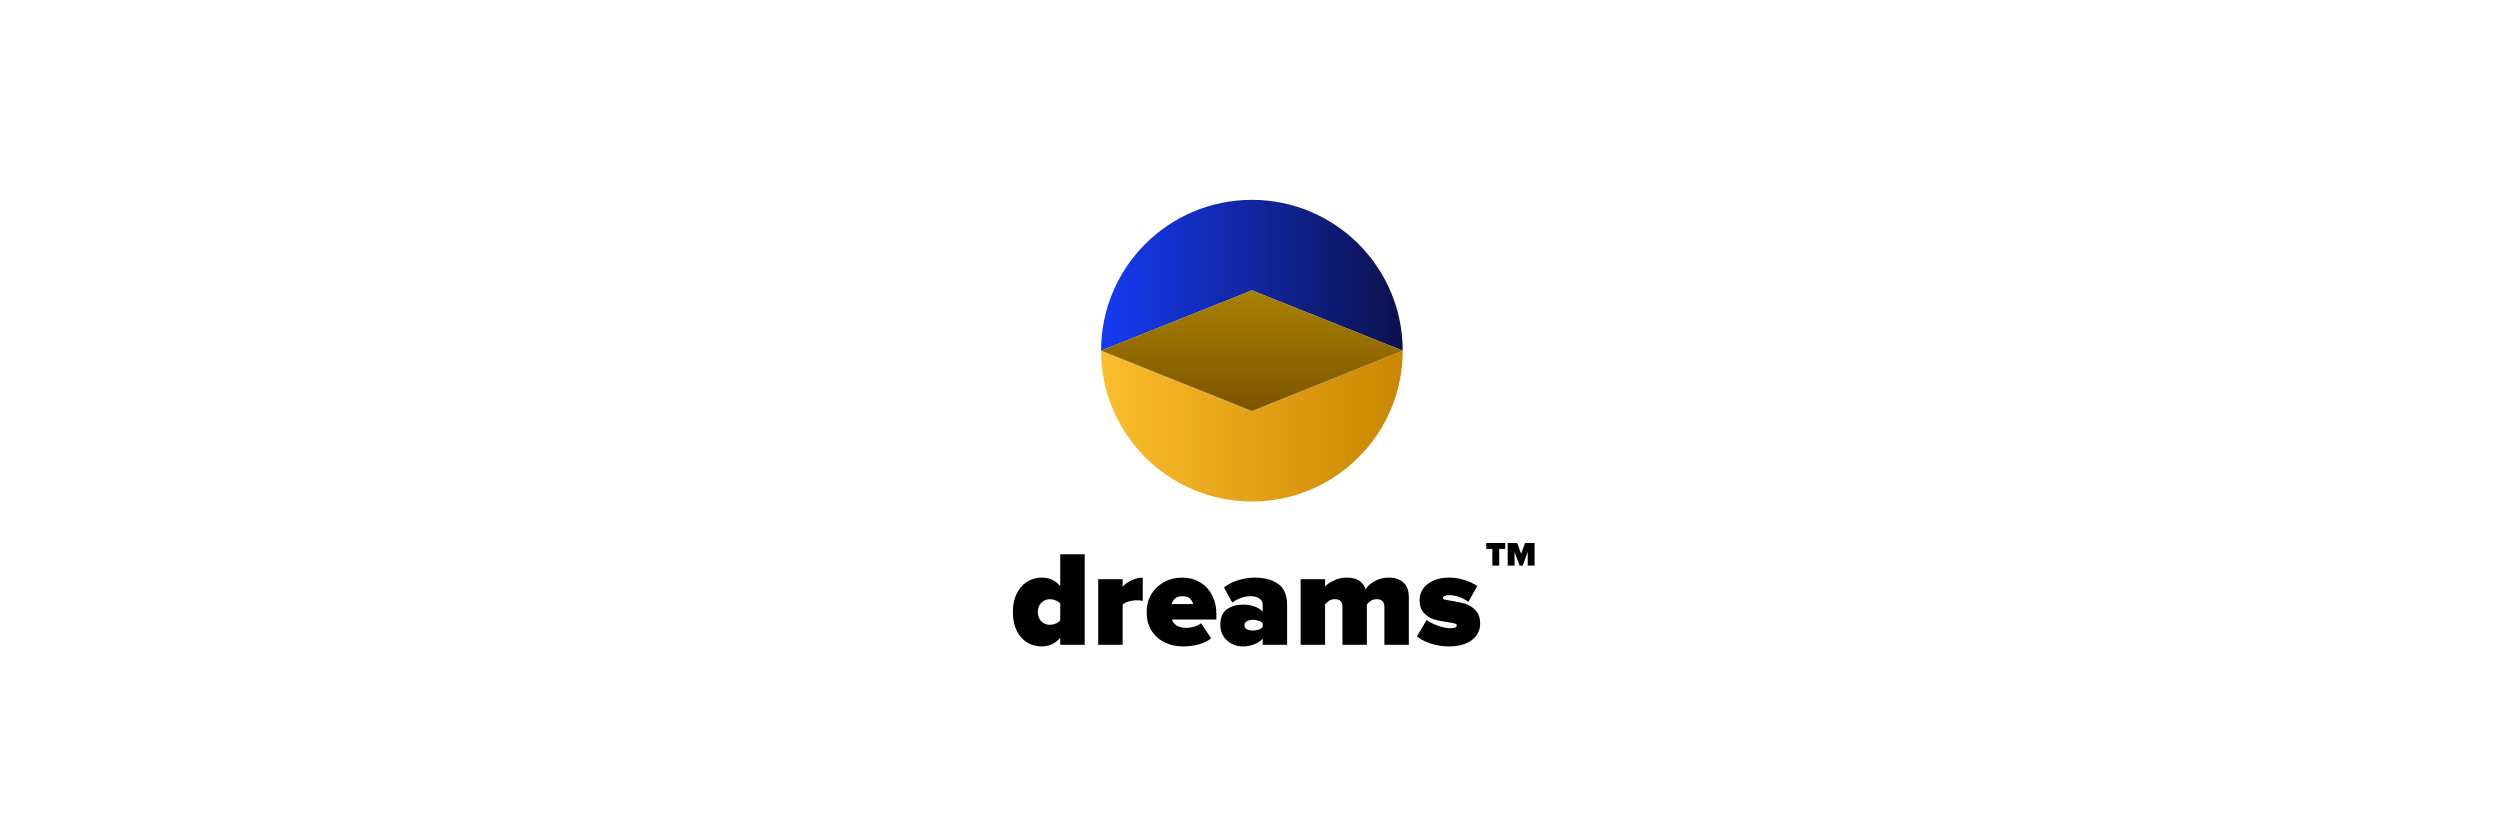
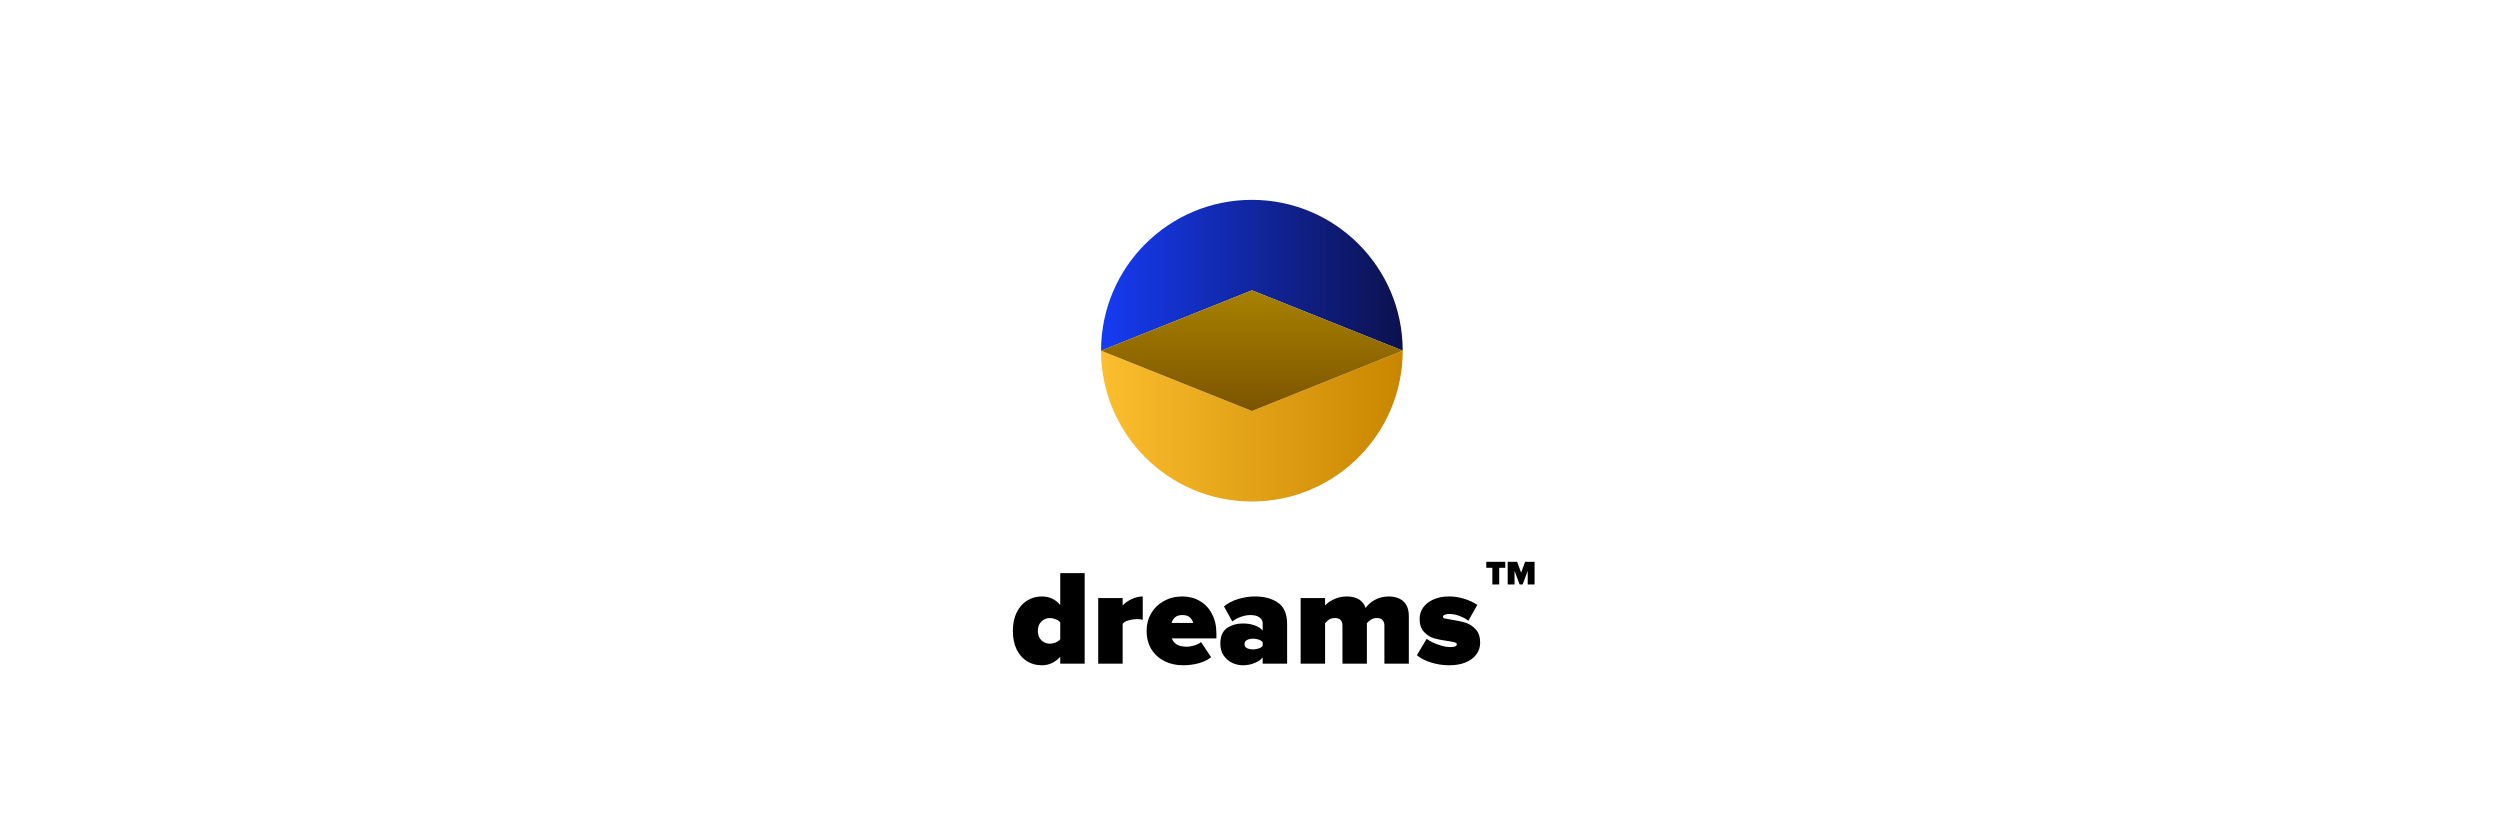
<svg xmlns="http://www.w3.org/2000/svg" width="663" height="220" viewBox="0 0 663 220" fill="none">
  <path d="M372 93C372 70.909 354.091 53 332 53C309.909 53 292 70.909 292 93L332 77L372 93Z" fill="url(#paint0_linear_114_59)" />
  <path d="M292 93C292 115.091 309.909 133 332 133C354.091 133 372 115.091 372 93L332 109L292 93Z" fill="url(#paint1_linear_114_59)" />
  <path d="M332 77L292 93L332 109L372 93L332 77Z" fill="url(#paint2_linear_114_59)" />
-   <path d="M281.176 169.164C279.832 170.676 278.2 171.432 276.28 171.432C274.84 171.432 273.544 171.084 272.392 170.388C271.24 169.668 270.316 168.624 269.62 167.256C268.948 165.864 268.612 164.208 268.612 162.288C268.612 160.416 268.948 158.796 269.62 157.428C270.292 156.06 271.204 155.016 272.356 154.296C273.532 153.552 274.84 153.18 276.28 153.18C278.296 153.18 279.928 153.936 281.176 155.448V146.988H287.656V171H281.176V169.164ZM281.176 160.056C280.888 159.696 280.48 159.42 279.952 159.228C279.448 159.012 278.956 158.904 278.476 158.904C277.564 158.904 276.796 159.216 276.172 159.84C275.548 160.44 275.236 161.256 275.236 162.288C275.236 163.344 275.548 164.184 276.172 164.808C276.796 165.408 277.564 165.708 278.476 165.708C278.932 165.708 279.424 165.6 279.952 165.384C280.48 165.168 280.888 164.88 281.176 164.52V160.056ZM291.245 153.612H297.725V155.592C298.277 154.944 299.057 154.38 300.065 153.9C301.097 153.42 302.093 153.18 303.053 153.18V159.372C302.693 159.252 302.201 159.192 301.577 159.192C300.809 159.192 300.053 159.3 299.309 159.516C298.589 159.708 298.061 160.008 297.725 160.416V171H291.245V153.612ZM304.085 162.288C304.085 160.608 304.481 159.072 305.273 157.68C306.089 156.288 307.217 155.196 308.657 154.404C310.097 153.588 311.729 153.18 313.553 153.18C315.257 153.18 316.793 153.576 318.161 154.368C319.553 155.16 320.633 156.3 321.401 157.788C322.193 159.252 322.589 160.98 322.589 162.972V164.304H310.781C310.973 164.928 311.393 165.456 312.041 165.888C312.713 166.296 313.565 166.5 314.597 166.5C315.317 166.5 316.037 166.392 316.757 166.176C317.501 165.936 318.089 165.636 318.521 165.276L321.185 169.272C320.369 169.968 319.277 170.508 317.909 170.892C316.541 171.252 315.161 171.432 313.769 171.432C311.945 171.432 310.301 171.072 308.837 170.352C307.373 169.608 306.209 168.552 305.345 167.184C304.505 165.792 304.085 164.16 304.085 162.288ZM313.553 158.112C312.689 158.112 312.029 158.328 311.573 158.76C311.141 159.168 310.853 159.648 310.709 160.2H316.433C316.313 159.672 316.025 159.192 315.569 158.76C315.137 158.328 314.465 158.112 313.553 158.112ZM334.864 169.344C334.384 169.968 333.652 170.472 332.668 170.856C331.708 171.24 330.688 171.432 329.608 171.432C328.672 171.432 327.748 171.228 326.836 170.82C325.924 170.388 325.156 169.74 324.532 168.876C323.932 168.012 323.632 166.956 323.632 165.708C323.632 163.764 324.22 162.384 325.396 161.568C326.596 160.752 328 160.344 329.608 160.344C330.76 160.344 331.804 160.512 332.74 160.848C333.7 161.184 334.408 161.652 334.864 162.252V160.272C334.864 159.648 334.576 159.132 334 158.724C333.448 158.316 332.656 158.112 331.624 158.112C330.808 158.112 329.968 158.268 329.104 158.58C328.264 158.868 327.496 159.276 326.8 159.804L324.604 155.808C325.708 154.92 326.992 154.26 328.456 153.828C329.944 153.396 331.396 153.18 332.812 153.18C335.308 153.18 337.348 153.732 338.932 154.836C340.54 155.94 341.344 157.824 341.344 160.488V171H334.864V169.344ZM334.864 165.312C334.648 165.024 334.3 164.796 333.82 164.628C333.34 164.46 332.836 164.376 332.308 164.376C331.684 164.376 331.144 164.496 330.688 164.736C330.256 164.952 330.04 165.312 330.04 165.816C330.04 166.32 330.256 166.68 330.688 166.896C331.144 167.112 331.684 167.22 332.308 167.22C332.836 167.22 333.34 167.136 333.82 166.968C334.3 166.8 334.648 166.572 334.864 166.284V165.312ZM367.141 160.848C367.141 160.272 366.973 159.804 366.637 159.444C366.325 159.084 365.833 158.904 365.161 158.904C364.537 158.904 364.021 159.036 363.613 159.3C363.205 159.564 362.833 159.888 362.497 160.272V171H356.017V160.848C356.017 160.272 355.861 159.804 355.549 159.444C355.237 159.084 354.733 158.904 354.037 158.904C353.413 158.904 352.897 159.036 352.489 159.3C352.105 159.564 351.745 159.888 351.409 160.272V171H344.929V153.612H351.409V155.592C351.865 155.016 352.621 154.476 353.677 153.972C354.733 153.444 355.897 153.18 357.169 153.18C359.761 153.18 361.429 154.2 362.173 156.24C362.725 155.4 363.541 154.68 364.621 154.08C365.725 153.48 366.937 153.18 368.257 153.18C369.913 153.18 371.221 153.612 372.181 154.476C373.141 155.34 373.621 156.648 373.621 158.4V171H367.141V160.848ZM378.354 164.412C379.05 164.964 380.034 165.468 381.306 165.924C382.578 166.38 383.682 166.608 384.618 166.608C385.77 166.608 386.346 166.356 386.346 165.852C386.346 165.612 386.154 165.444 385.77 165.348C385.386 165.228 384.762 165.108 383.898 164.988C382.482 164.796 381.27 164.556 380.262 164.268C379.278 163.956 378.402 163.392 377.634 162.576C376.866 161.76 376.482 160.608 376.482 159.12C376.482 158.064 376.782 157.08 377.382 156.168C378.006 155.256 378.906 154.536 380.082 154.008C381.258 153.456 382.65 153.18 384.258 153.18C385.674 153.18 387.018 153.384 388.29 153.792C389.562 154.176 390.726 154.716 391.782 155.412L389.406 159.624C388.806 159.144 388.038 158.724 387.102 158.364C386.166 158.004 385.23 157.824 384.294 157.824C383.838 157.824 383.454 157.896 383.142 158.04C382.83 158.184 382.674 158.352 382.674 158.544C382.674 158.76 382.806 158.916 383.07 159.012C383.334 159.084 383.946 159.192 384.906 159.336C386.346 159.552 387.582 159.816 388.614 160.128C389.646 160.44 390.558 161.028 391.35 161.892C392.142 162.732 392.538 163.92 392.538 165.456C392.538 166.608 392.202 167.64 391.53 168.552C390.882 169.44 389.934 170.148 388.686 170.676C387.438 171.18 385.974 171.432 384.294 171.432C382.71 171.432 381.126 171.192 379.542 170.712C377.958 170.208 376.698 169.56 375.762 168.768L378.354 164.412Z" fill="black" />
-   <path d="M395.773 145.581H394.162V143.997H399.193V145.581H397.591V150H395.773V145.581ZM405.149 146.391L403.808 150H402.998L401.657 146.391V150H399.839V143.997H402.35L403.403 146.877L404.456 143.997H406.967V150H405.149V146.391Z" fill="black" />
+   <path d="M281.176 174.164C279.832 175.676 278.2 176.432 276.28 176.432C274.84 176.432 273.544 176.084 272.392 175.388C271.24 174.668 270.316 173.624 269.62 172.256C268.948 170.864 268.612 169.208 268.612 167.288C268.612 165.416 268.948 163.796 269.62 162.428C270.292 161.06 271.204 160.016 272.356 159.296C273.532 158.552 274.84 158.18 276.28 158.18C278.296 158.18 279.928 158.936 281.176 160.448V151.988H287.656V176H281.176V174.164ZM281.176 165.056C280.888 164.696 280.48 164.42 279.952 164.228C279.448 164.012 278.956 163.904 278.476 163.904C277.564 163.904 276.796 164.216 276.172 164.84C275.548 165.44 275.236 166.256 275.236 167.288C275.236 168.344 275.548 169.184 276.172 169.808C276.796 170.408 277.564 170.708 278.476 170.708C278.932 170.708 279.424 170.6 279.952 170.384C280.48 170.168 280.888 169.88 281.176 169.52V165.056ZM291.245 158.612H297.725V160.592C298.277 159.944 299.057 159.38 300.065 158.9C301.097 158.42 302.093 158.18 303.053 158.18V164.372C302.693 164.252 302.201 164.192 301.577 164.192C300.809 164.192 300.053 164.3 299.309 164.516C298.589 164.708 298.061 165.008 297.725 165.416V176H291.245V158.612ZM304.085 167.288C304.085 165.608 304.481 164.072 305.273 162.68C306.089 161.288 307.217 160.196 308.657 159.404C310.097 158.588 311.729 158.18 313.553 158.18C315.257 158.18 316.793 158.576 318.161 159.368C319.553 160.16 320.633 161.3 321.401 162.788C322.193 164.252 322.589 165.98 322.589 167.972V169.304H310.781C310.973 169.928 311.393 170.456 312.041 170.888C312.713 171.296 313.565 171.5 314.597 171.5C315.317 171.5 316.037 171.392 316.757 171.176C317.501 170.936 318.089 170.636 318.521 170.276L321.185 174.272C320.369 174.968 319.277 175.508 317.909 175.892C316.541 176.252 315.161 176.432 313.769 176.432C311.945 176.432 310.301 176.072 308.837 175.352C307.373 174.608 306.209 173.552 305.345 172.184C304.505 170.792 304.085 169.16 304.085 167.288ZM313.553 163.112C312.689 163.112 312.029 163.328 311.573 163.76C311.141 164.168 310.853 164.648 310.709 165.2H316.433C316.313 164.672 316.025 164.192 315.569 163.76C315.137 163.328 314.465 163.112 313.553 163.112ZM334.864 174.344C334.384 174.968 333.652 175.472 332.668 175.856C331.708 176.24 330.688 176.432 329.608 176.432C328.672 176.432 327.748 176.228 326.836 175.82C325.924 175.388 325.156 174.74 324.532 173.876C323.932 173.012 323.632 171.956 323.632 170.708C323.632 168.764 324.22 167.384 325.396 166.568C326.596 165.752 328 165.344 329.608 165.344C330.76 165.344 331.804 165.512 332.74 165.848C333.7 166.184 334.408 166.652 334.864 167.252V165.272C334.864 164.648 334.576 164.132 334 163.724C333.448 163.316 332.656 163.112 331.624 163.112C330.808 163.112 329.968 163.268 329.104 163.58C328.264 163.868 327.496 164.276 326.8 164.804L324.604 160.808C325.708 159.92 326.992 159.26 328.456 158.828C329.944 158.396 331.396 158.18 332.812 158.18C335.308 158.18 337.348 158.732 338.932 159.836C340.54 160.94 341.344 162.824 341.344 165.488V176H334.864V174.344ZM334.864 170.312C334.648 170.024 334.3 169.796 333.82 169.628C333.34 169.46 332.836 169.376 332.308 169.376C331.684 169.376 331.144 169.496 330.688 169.736C330.256 169.952 330.04 170.312 330.04 170.816C330.04 171.32 330.256 171.68 330.688 171.896C331.144 172.112 331.684 172.22 332.308 172.22C332.836 172.22 333.34 172.136 333.82 171.968C334.3 171.8 334.648 171.572 334.864 171.284V170.312ZM367.141 165.848C367.141 165.272 366.973 164.804 366.637 164.444C366.325 164.084 365.833 163.904 365.161 163.904C364.537 163.904 364.021 164.036 363.613 164.3C363.205 164.564 362.833 164.888 362.497 165.272V176H356.017V165.848C356.017 165.272 355.861 164.804 355.549 164.444C355.237 164.084 354.733 163.904 354.037 163.904C353.413 163.904 352.897 164.036 352.489 164.3C352.105 164.564 351.745 164.888 351.409 165.272V176H344.929V158.612H351.409V160.592C351.865 160.016 352.621 159.476 353.677 158.972C354.733 158.444 355.897 158.18 357.169 158.18C359.761 158.18 361.429 159.2 362.173 161.24C362.725 160.4 363.541 159.68 364.621 159.08C365.725 158.48 366.937 158.18 368.257 158.18C369.913 158.18 371.221 158.612 372.181 159.476C373.141 160.34 373.621 161.648 373.621 163.4V176H367.141V165.848ZM378.354 169.412C379.05 169.964 380.034 170.468 381.306 170.924C382.578 171.38 383.682 171.608 384.618 171.608C385.77 171.608 386.346 171.356 386.346 170.852C386.346 170.612 386.154 170.444 385.77 170.348C385.386 170.228 384.762 170.108 383.898 169.988C382.482 169.796 381.27 169.556 380.262 169.268C379.278 168.956 378.402 168.392 377.634 167.576C376.866 166.76 376.482 165.608 376.482 164.12C376.482 163.064 376.782 162.08 377.382 161.168C378.006 160.256 378.906 159.536 380.082 159.008C381.258 158.456 382.65 158.18 384.258 158.18C385.674 158.18 387.018 158.384 388.29 158.792C389.562 159.176 390.726 159.716 391.782 160.412L389.406 164.624C388.806 164.144 388.038 163.724 387.102 163.364C386.166 163.004 385.23 162.824 384.294 162.824C383.838 162.824 383.454 162.896 383.142 163.04C382.83 163.184 382.674 163.352 382.674 163.544C382.674 163.76 382.806 163.916 383.07 164.012C383.334 164.084 383.946 164.192 384.906 164.336C386.346 164.552 387.582 164.816 388.614 165.128C389.646 165.44 390.558 166.028 391.35 166.892C392.142 167.732 392.538 168.92 392.538 170.456C392.538 171.608 392.202 172.64 391.53 173.552C390.882 174.44 389.934 175.148 388.686 175.676C387.438 176.18 385.974 176.432 384.294 176.432C382.71 176.432 381.126 176.192 379.542 175.712C377.958 175.208 376.698 174.56 375.762 173.768L378.354 169.412Z" fill="black" />
+   <path d="M395.773 150.581H394.162V148.997H399.193V150.581H397.591V155H395.773V150.581ZM405.149 151.391L403.808 155H402.998L401.657 151.391V155H399.839V148.997H402.35L403.403 151.877L404.456 148.997H406.967V155H405.149V151.391Z" fill="black" />
  <defs>
    <linearGradient id="paint0_linear_114_59" x1="292" y1="73" x2="372" y2="73" gradientUnits="userSpaceOnUse">
      <stop stop-color="#163BF3" />
      <stop offset="1" stop-color="#0C114D" />
    </linearGradient>
    <linearGradient id="paint1_linear_114_59" x1="372" y1="113" x2="292" y2="113" gradientUnits="userSpaceOnUse">
      <stop stop-color="#C98600" />
      <stop offset="1" stop-color="#FBBE2E" />
    </linearGradient>
    <linearGradient id="paint2_linear_114_59" x1="332" y1="53" x2="332" y2="133" gradientUnits="userSpaceOnUse">
      <stop stop-color="#C9A400" />
      <stop offset="1" stop-color="#5B3100" />
    </linearGradient>
  </defs>
</svg>
